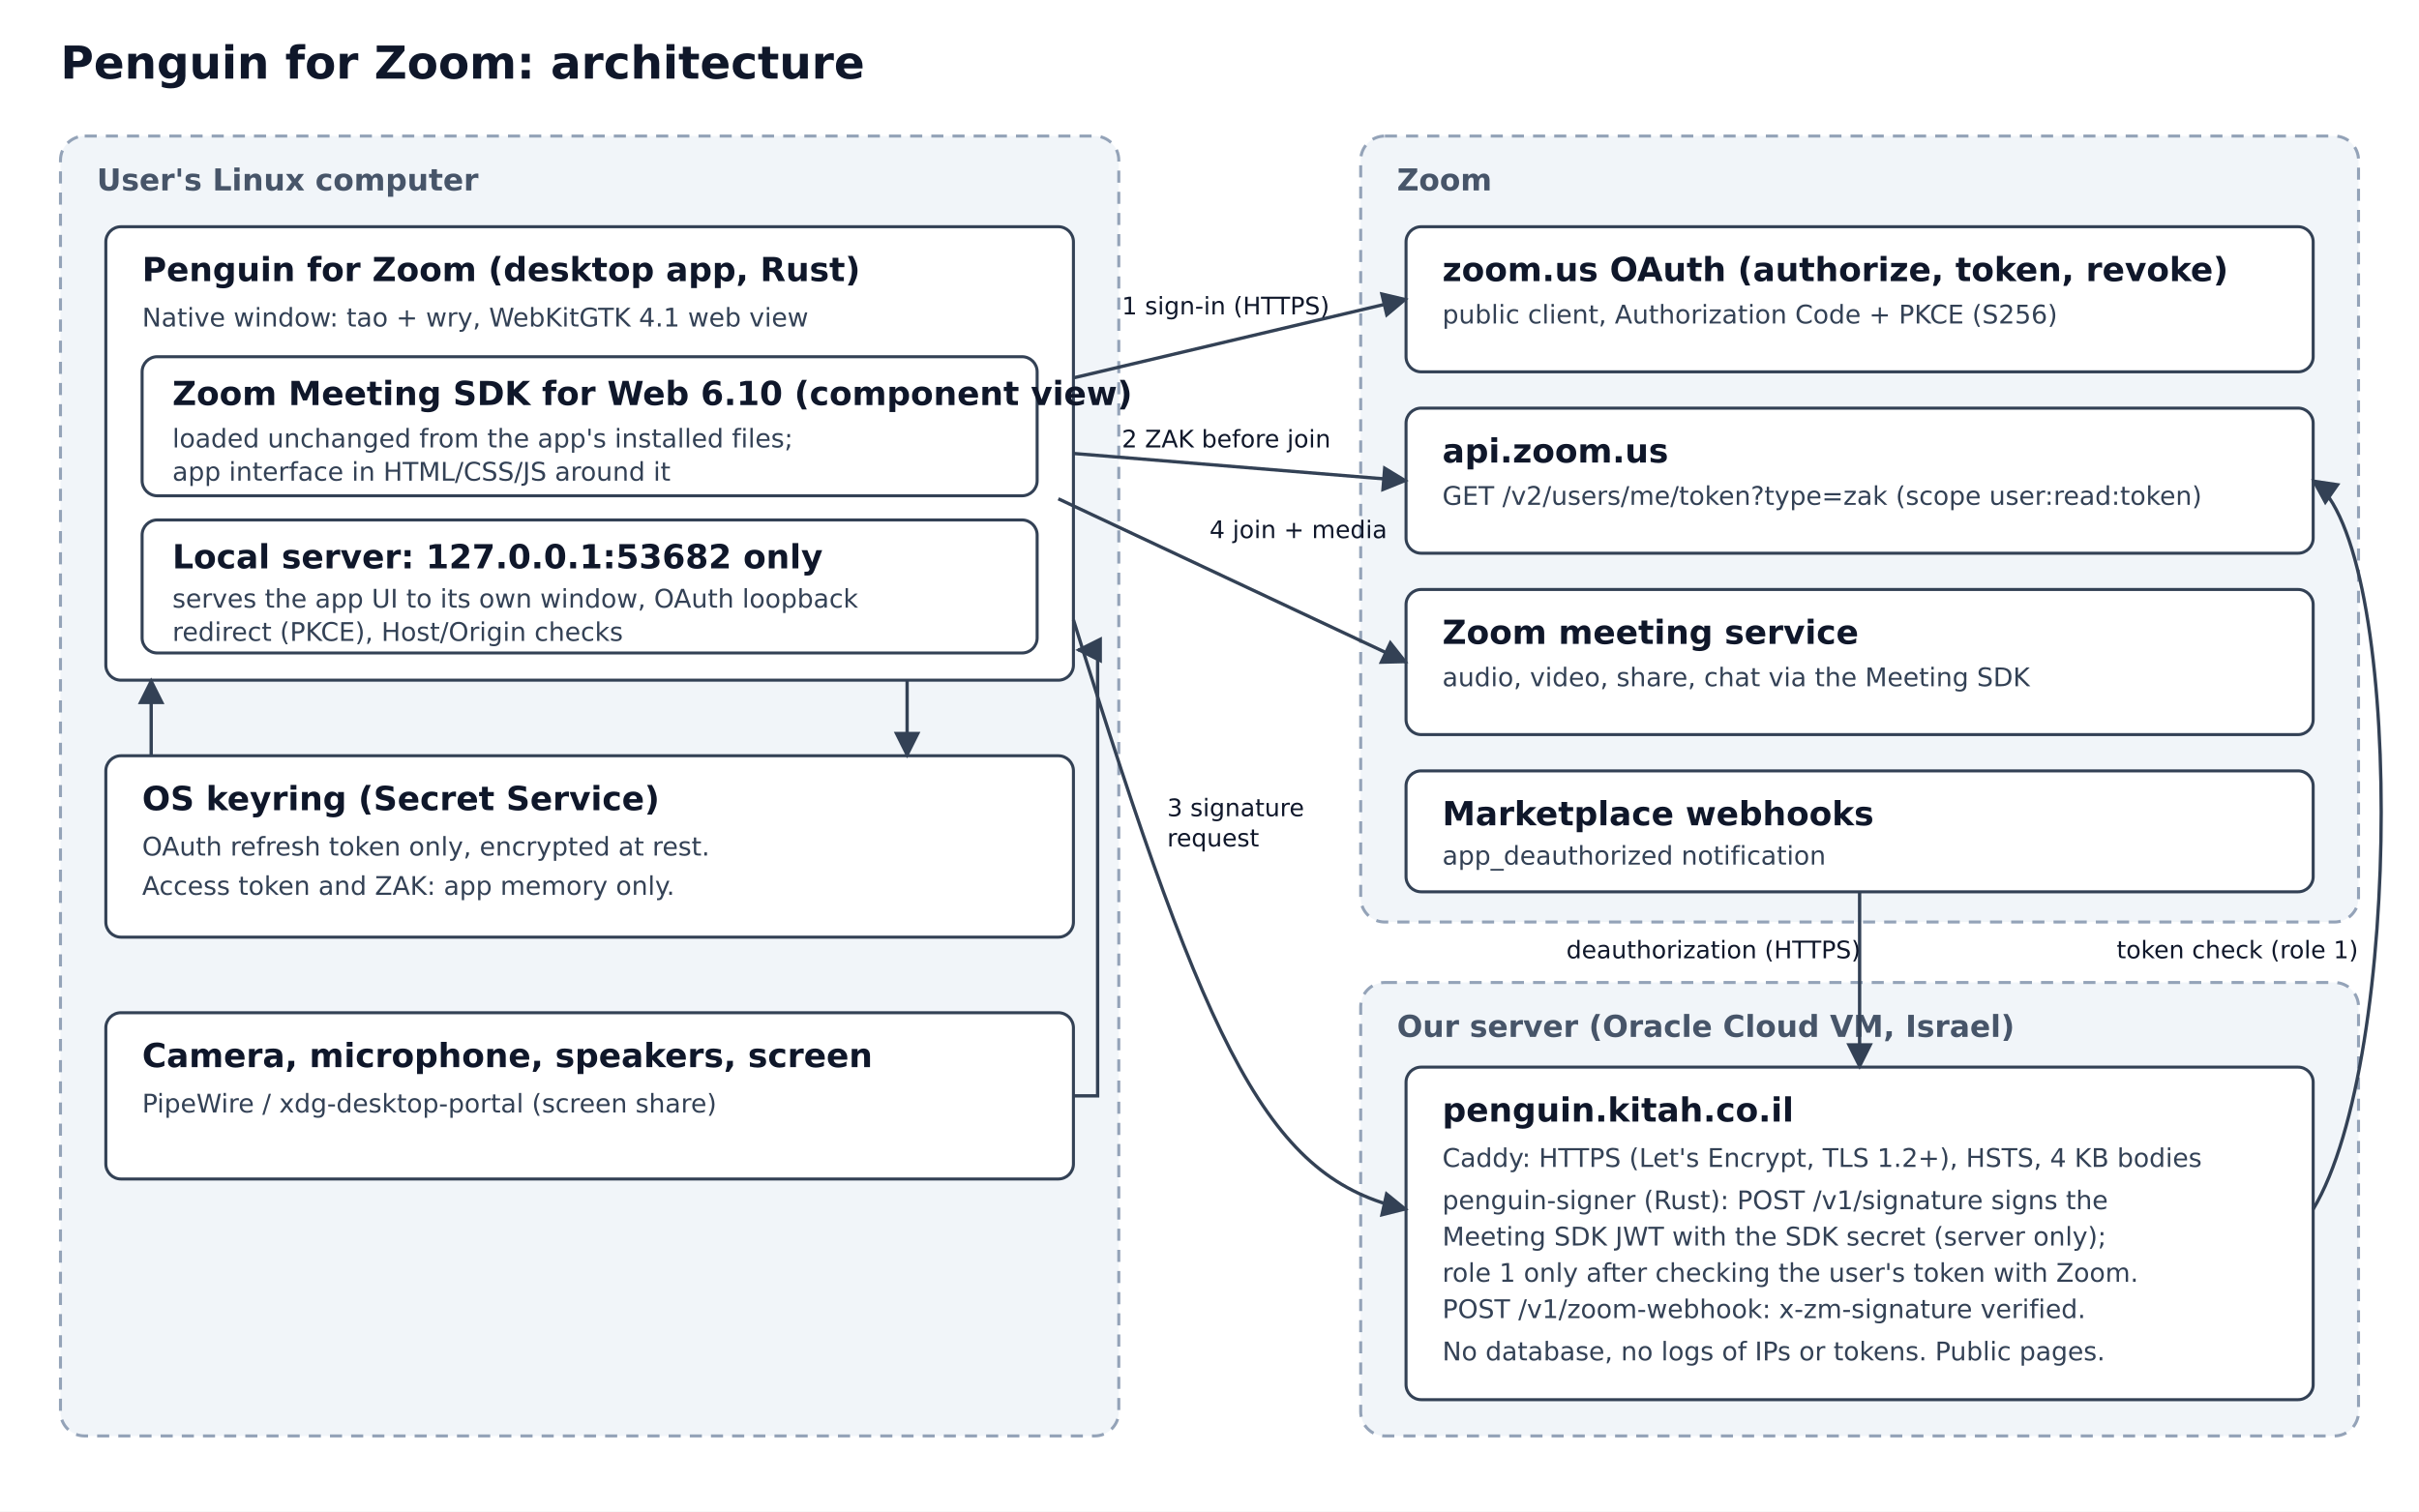
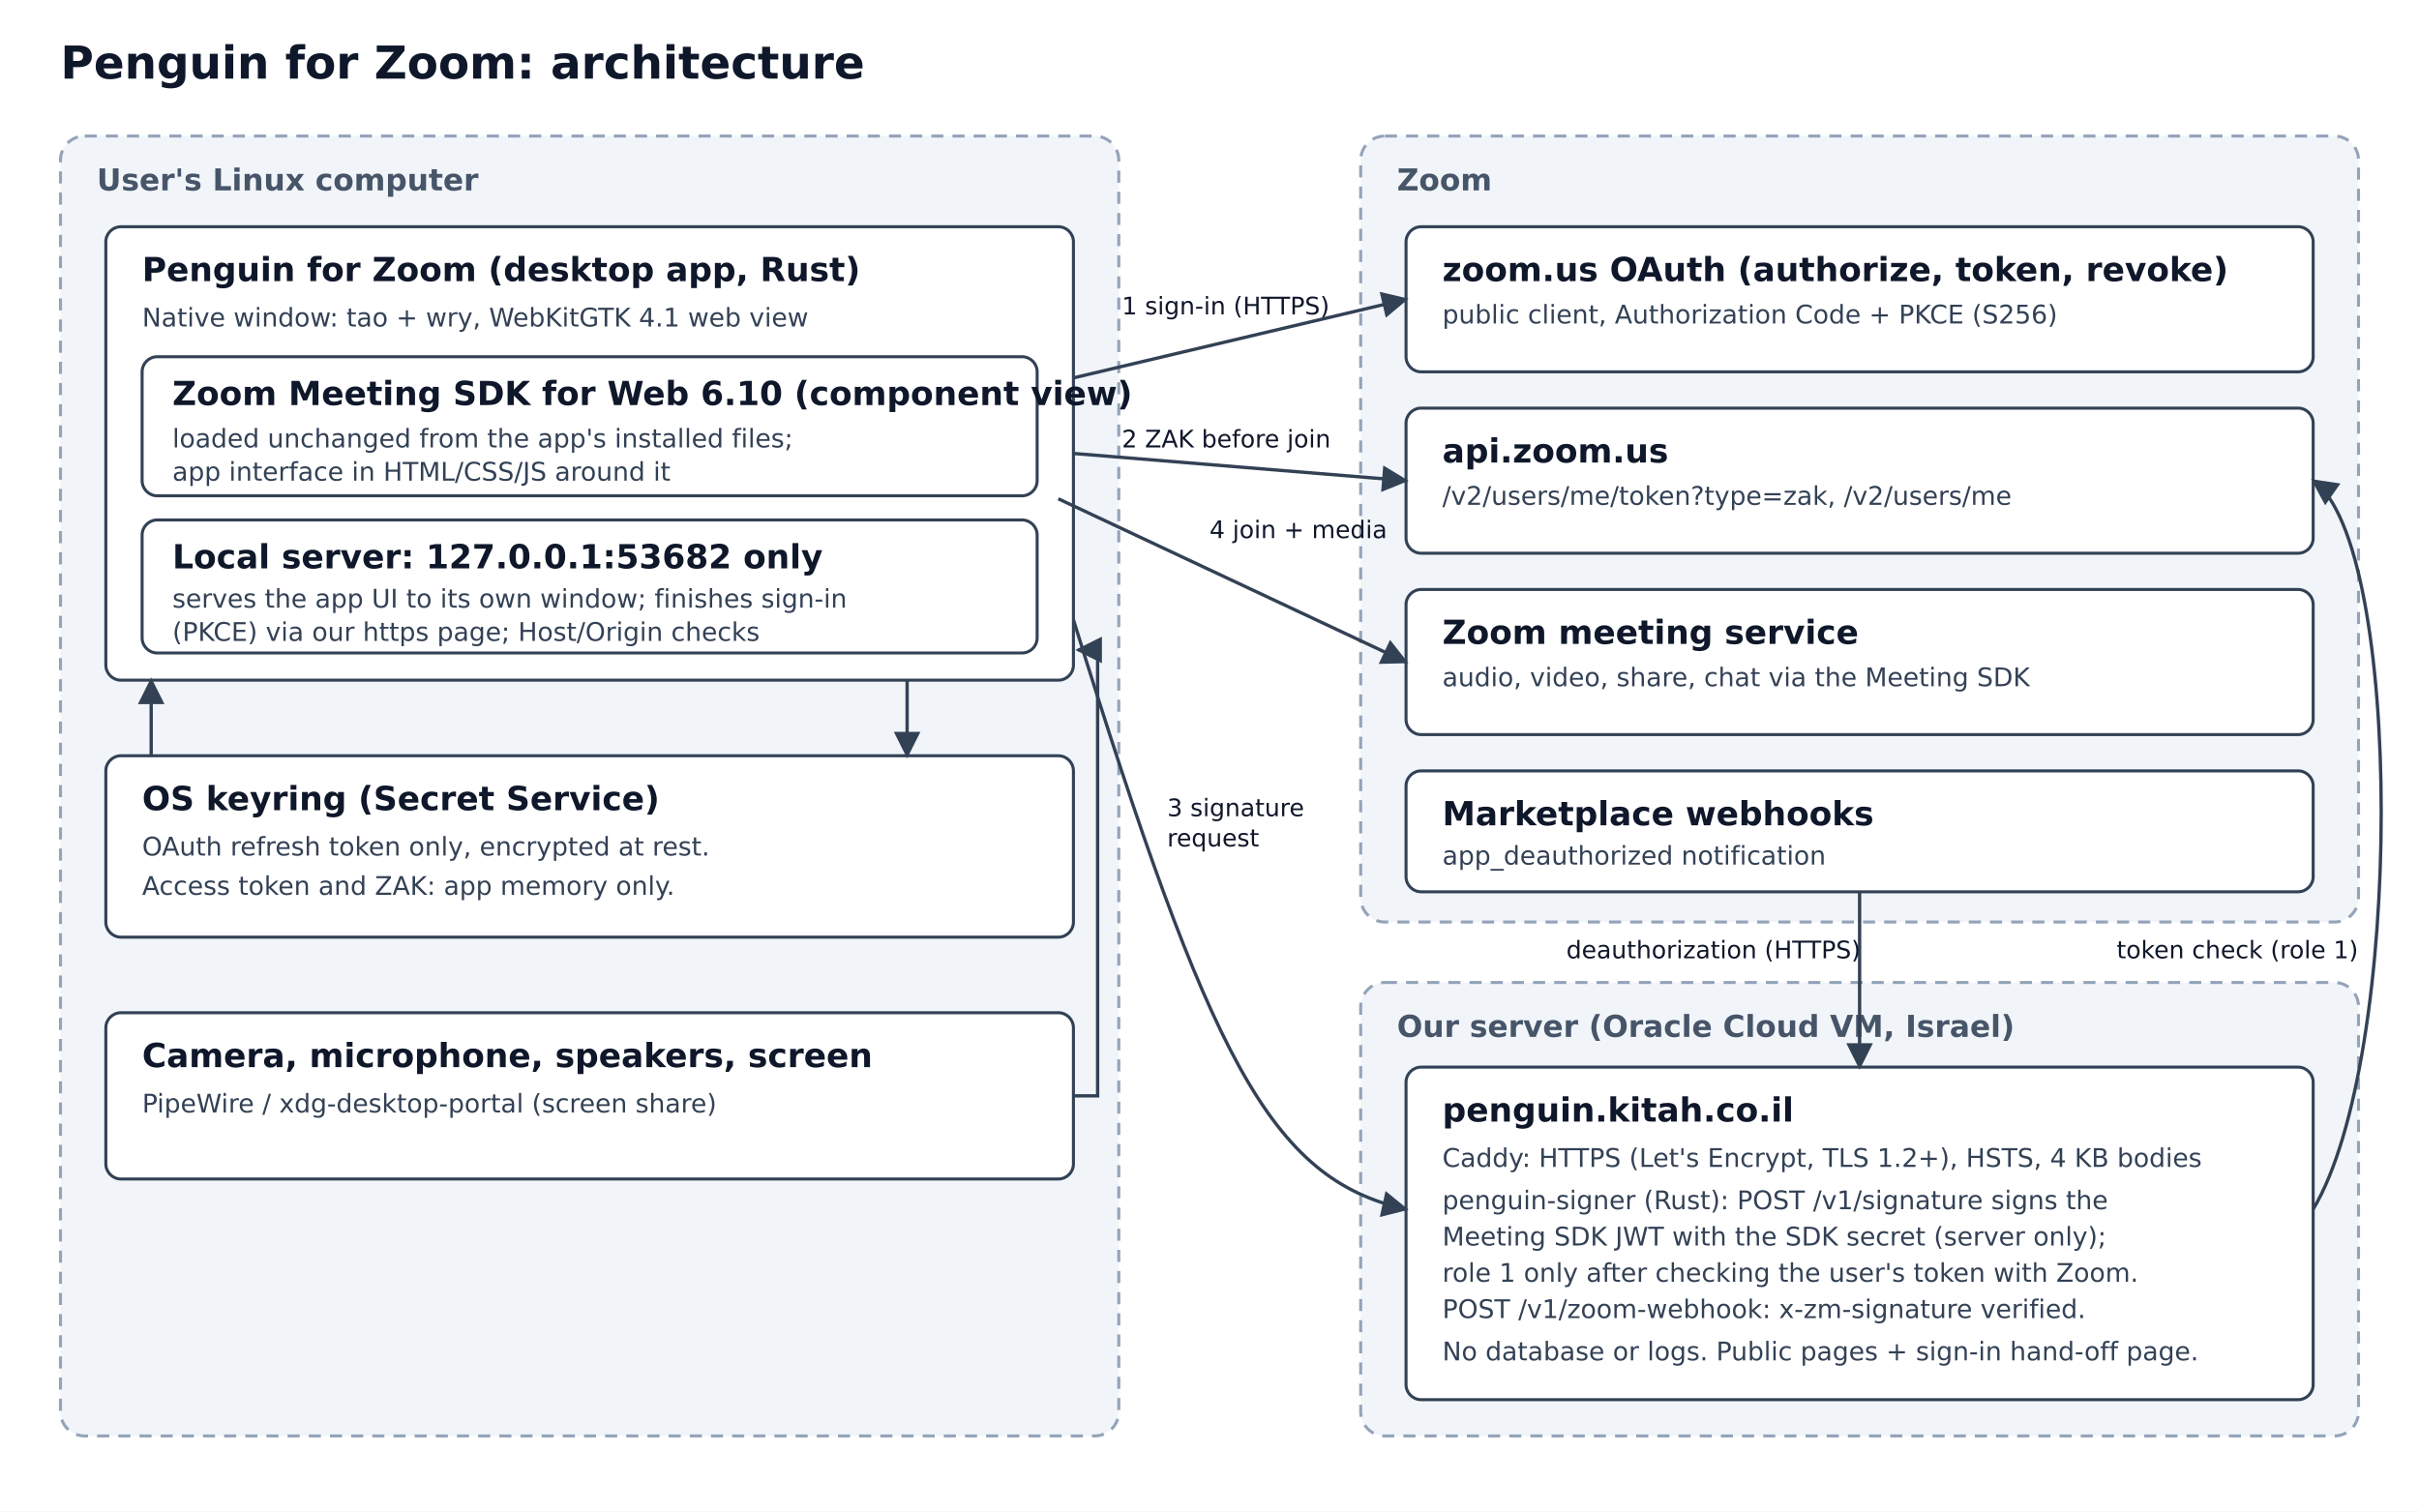
<svg xmlns="http://www.w3.org/2000/svg" width="1600" height="1000" viewBox="0 0 1600 1000" font-family="DejaVu Sans, sans-serif">
  <defs>
    <marker id="a" viewBox="0 0 10 10" refX="9" refY="5" markerWidth="8" markerHeight="8" orient="auto-start-reverse">
      <path d="M0,0 L10,5 L0,10 z" fill="#334155" />
    </marker>
    <style>
      .box{fill:#fff;stroke:#334155;stroke-width:2;rx:10}
      .zone{fill:#f1f5f9;stroke:#94a3b8;stroke-width:2;stroke-dasharray:8 6}
      .t{font-size:22px;font-weight:700;fill:#0f172a}
      .s{font-size:17px;fill:#334155}
      .z{font-size:20px;font-weight:700;fill:#475569}
      .l{font-size:16px;fill:#0f172a}
      .ln{stroke:#334155;stroke-width:2.2;fill:none;marker-end:url(#a)}
    </style>
  </defs>
  <rect width="1600" height="1000" fill="#ffffff" />
  <text x="40" y="52" font-size="30" font-weight="700" fill="#0f172a">Penguin for Zoom: architecture</text>
  <rect class="zone" x="40" y="90" width="700" height="860" rx="16" />
  <text class="z" x="64" y="126">User's Linux computer</text>
  <rect class="box" x="70" y="150" width="640" height="300" />
  <text class="t" x="94" y="186">Penguin for Zoom (desktop app, Rust)</text>
  <text class="s" x="94" y="216">Native window: tao + wry, WebKitGTK 4.1 web view</text>
  <rect class="box" x="94" y="236" width="592" height="92" />
  <text class="t" x="114" y="268" font-size="19">Zoom Meeting SDK for Web 6.10 (component view)</text>
  <text class="s" x="114" y="296">loaded unchanged from the app's installed files;</text>
  <text class="s" x="114" y="318">app interface in HTML/CSS/JS around it</text>
  <rect class="box" x="94" y="344" width="592" height="88" />
  <text class="t" x="114" y="376" font-size="19">Local server: 127.0.0.1:53682 only</text>
-   <text class="s" x="114" y="402">serves the app UI to its own window, OAuth loopback</text>
-   <text class="s" x="114" y="424">redirect (PKCE), Host/Origin checks</text>
+   <text class="s" x="114" y="402">serves the app UI to its own window; finishes sign-in</text>
+   <text class="s" x="114" y="424">(PKCE) via our https page; Host/Origin checks</text>
  <rect class="box" x="70" y="500" width="640" height="120" />
  <text class="t" x="94" y="536">OS keyring (Secret Service)</text>
  <text class="s" x="94" y="566">OAuth refresh token only, encrypted at rest.</text>
  <text class="s" x="94" y="592">Access token and ZAK: app memory only.</text>
  <rect class="box" x="70" y="670" width="640" height="110" />
  <text class="t" x="94" y="706">Camera, microphone, speakers, screen</text>
  <text class="s" x="94" y="736">PipeWire / xdg-desktop-portal (screen share)</text>
  <path class="ln" d="M600,450 L600,500" />
  <path class="ln" d="M710,725 L726,725 L726,430 L713,430" />
  <path class="ln" d="M100,500 L100,450" />
  <rect class="zone" x="900" y="90" width="660" height="520" rx="16" />
  <text class="z" x="924" y="126">Zoom</text>
  <rect class="box" x="930" y="150" width="600" height="96" />
  <text class="t" x="954" y="186">zoom.us OAuth (authorize, token, revoke)</text>
  <text class="s" x="954" y="214">public client, Authorization Code + PKCE (S256)</text>
  <rect class="box" x="930" y="270" width="600" height="96" />
  <text class="t" x="954" y="306">api.zoom.us</text>
-   <text class="s" x="954" y="334">GET /v2/users/me/token?type=zak (scope user:read:token)</text>
+   <text class="s" x="954" y="334">/v2/users/me/token?type=zak, /v2/users/me</text>
  <rect class="box" x="930" y="390" width="600" height="96" />
  <text class="t" x="954" y="426">Zoom meeting service</text>
  <text class="s" x="954" y="454">audio, video, share, chat via the Meeting SDK</text>
  <rect class="box" x="930" y="510" width="600" height="80" />
  <text class="t" x="954" y="546">Marketplace webhooks</text>
  <text class="s" x="954" y="572">app_deauthorized notification</text>
  <rect class="zone" x="900" y="650" width="660" height="300" rx="16" />
  <text class="z" x="924" y="686">Our server (Oracle Cloud VM, Israel)</text>
  <rect class="box" x="930" y="706" width="600" height="220" />
  <text class="t" x="954" y="742">penguin.kitah.co.il</text>
  <text class="s" x="954" y="772">Caddy: HTTPS (Let's Encrypt, TLS 1.2+), HSTS, 4 KB bodies</text>
  <text class="s" x="954" y="800">penguin-signer (Rust): POST /v1/signature signs the</text>
  <text class="s" x="954" y="824">Meeting SDK JWT with the SDK secret (server only);</text>
  <text class="s" x="954" y="848">role 1 only after checking the user's token with Zoom.</text>
  <text class="s" x="954" y="872">POST /v1/zoom-webhook: x-zm-signature verified.</text>
-   <text class="s" x="954" y="900">No database, no logs of IPs or tokens. Public pages.</text>
+   <text class="s" x="954" y="900">No database or logs. Public pages + sign-in hand-off page.</text>
  <path class="ln" d="M710,250 L930,198" />
  <text class="l" x="742" y="208">1 sign-in (HTTPS)</text>
  <path class="ln" d="M710,300 L930,318" />
  <text class="l" x="742" y="296">2 ZAK before join</text>
  <path class="ln" d="M710,410 C800,700 840,780 930,800" />
  <text class="l" x="772" y="540">3 signature</text>
  <text class="l" x="772" y="560">request</text>
  <path class="ln" d="M700,330 L930,438" />
  <text class="l" x="800" y="356">4 join + media</text>
  <path class="ln" d="M1230,590 L1230,706" />
  <text class="l" x="1036" y="634">deauthorization (HTTPS)</text>
  <path class="ln" d="M1530,800 C1590,700 1590,360 1530,318" />
  <text class="l" x="1400" y="634">token check (role 1)</text>
</svg>
